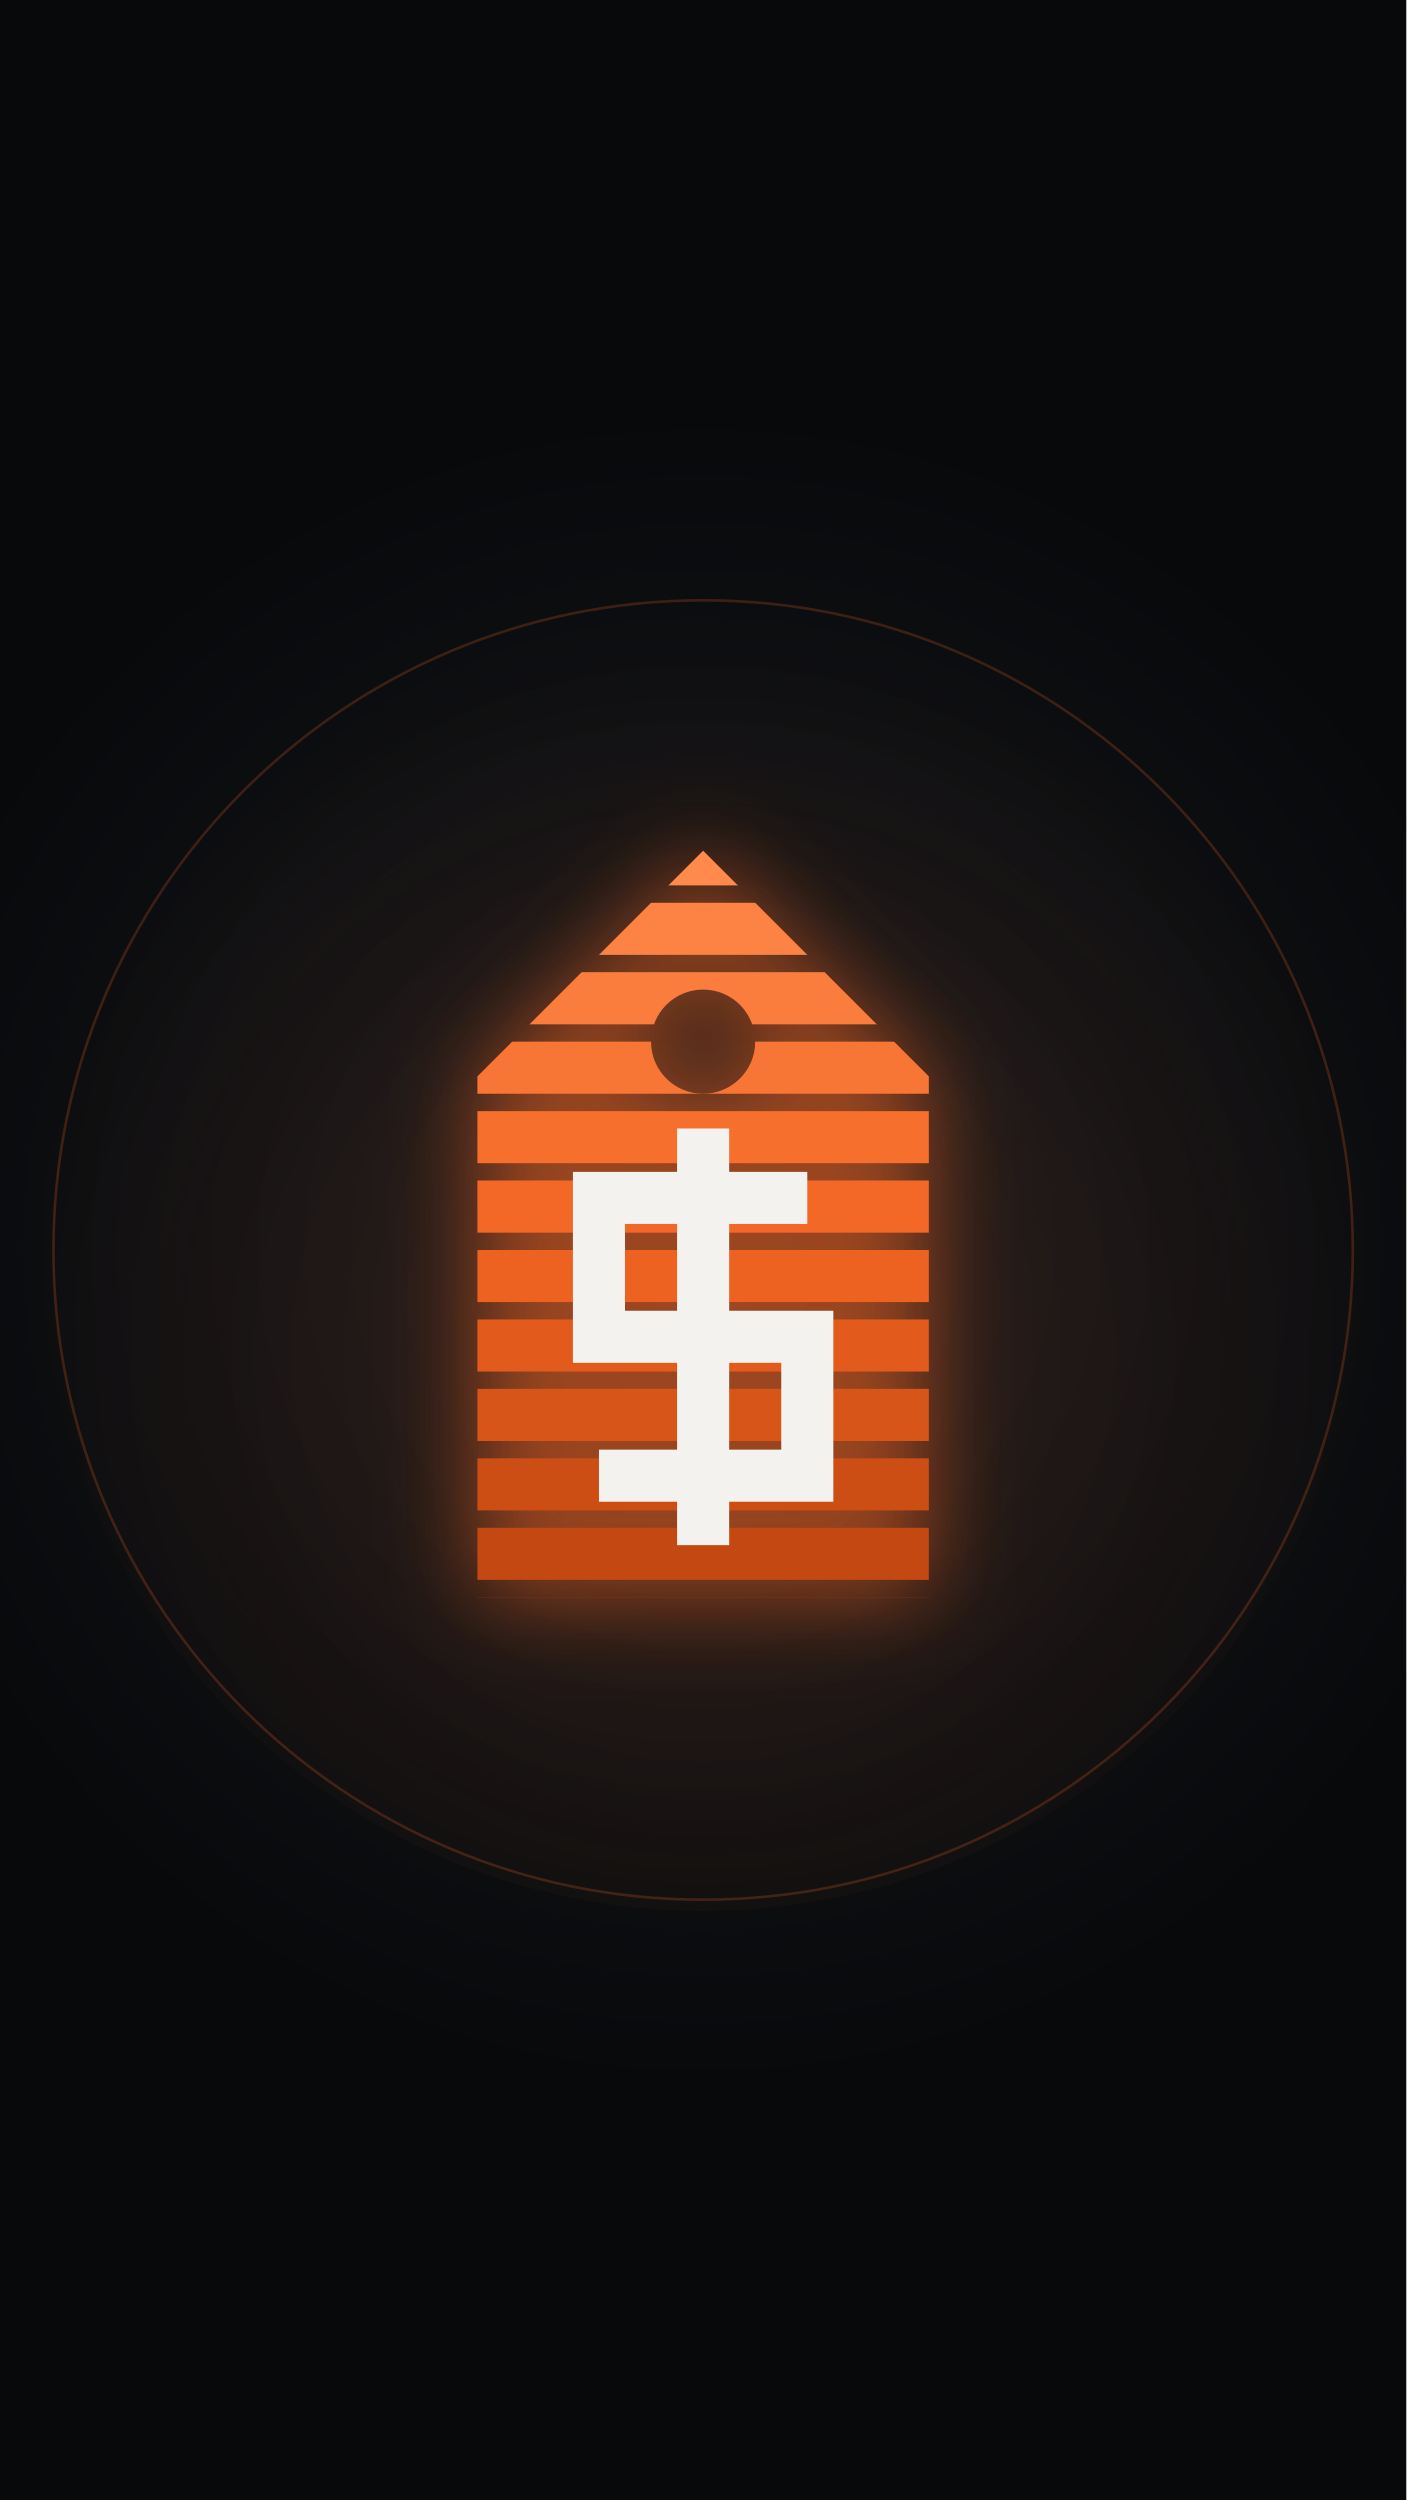
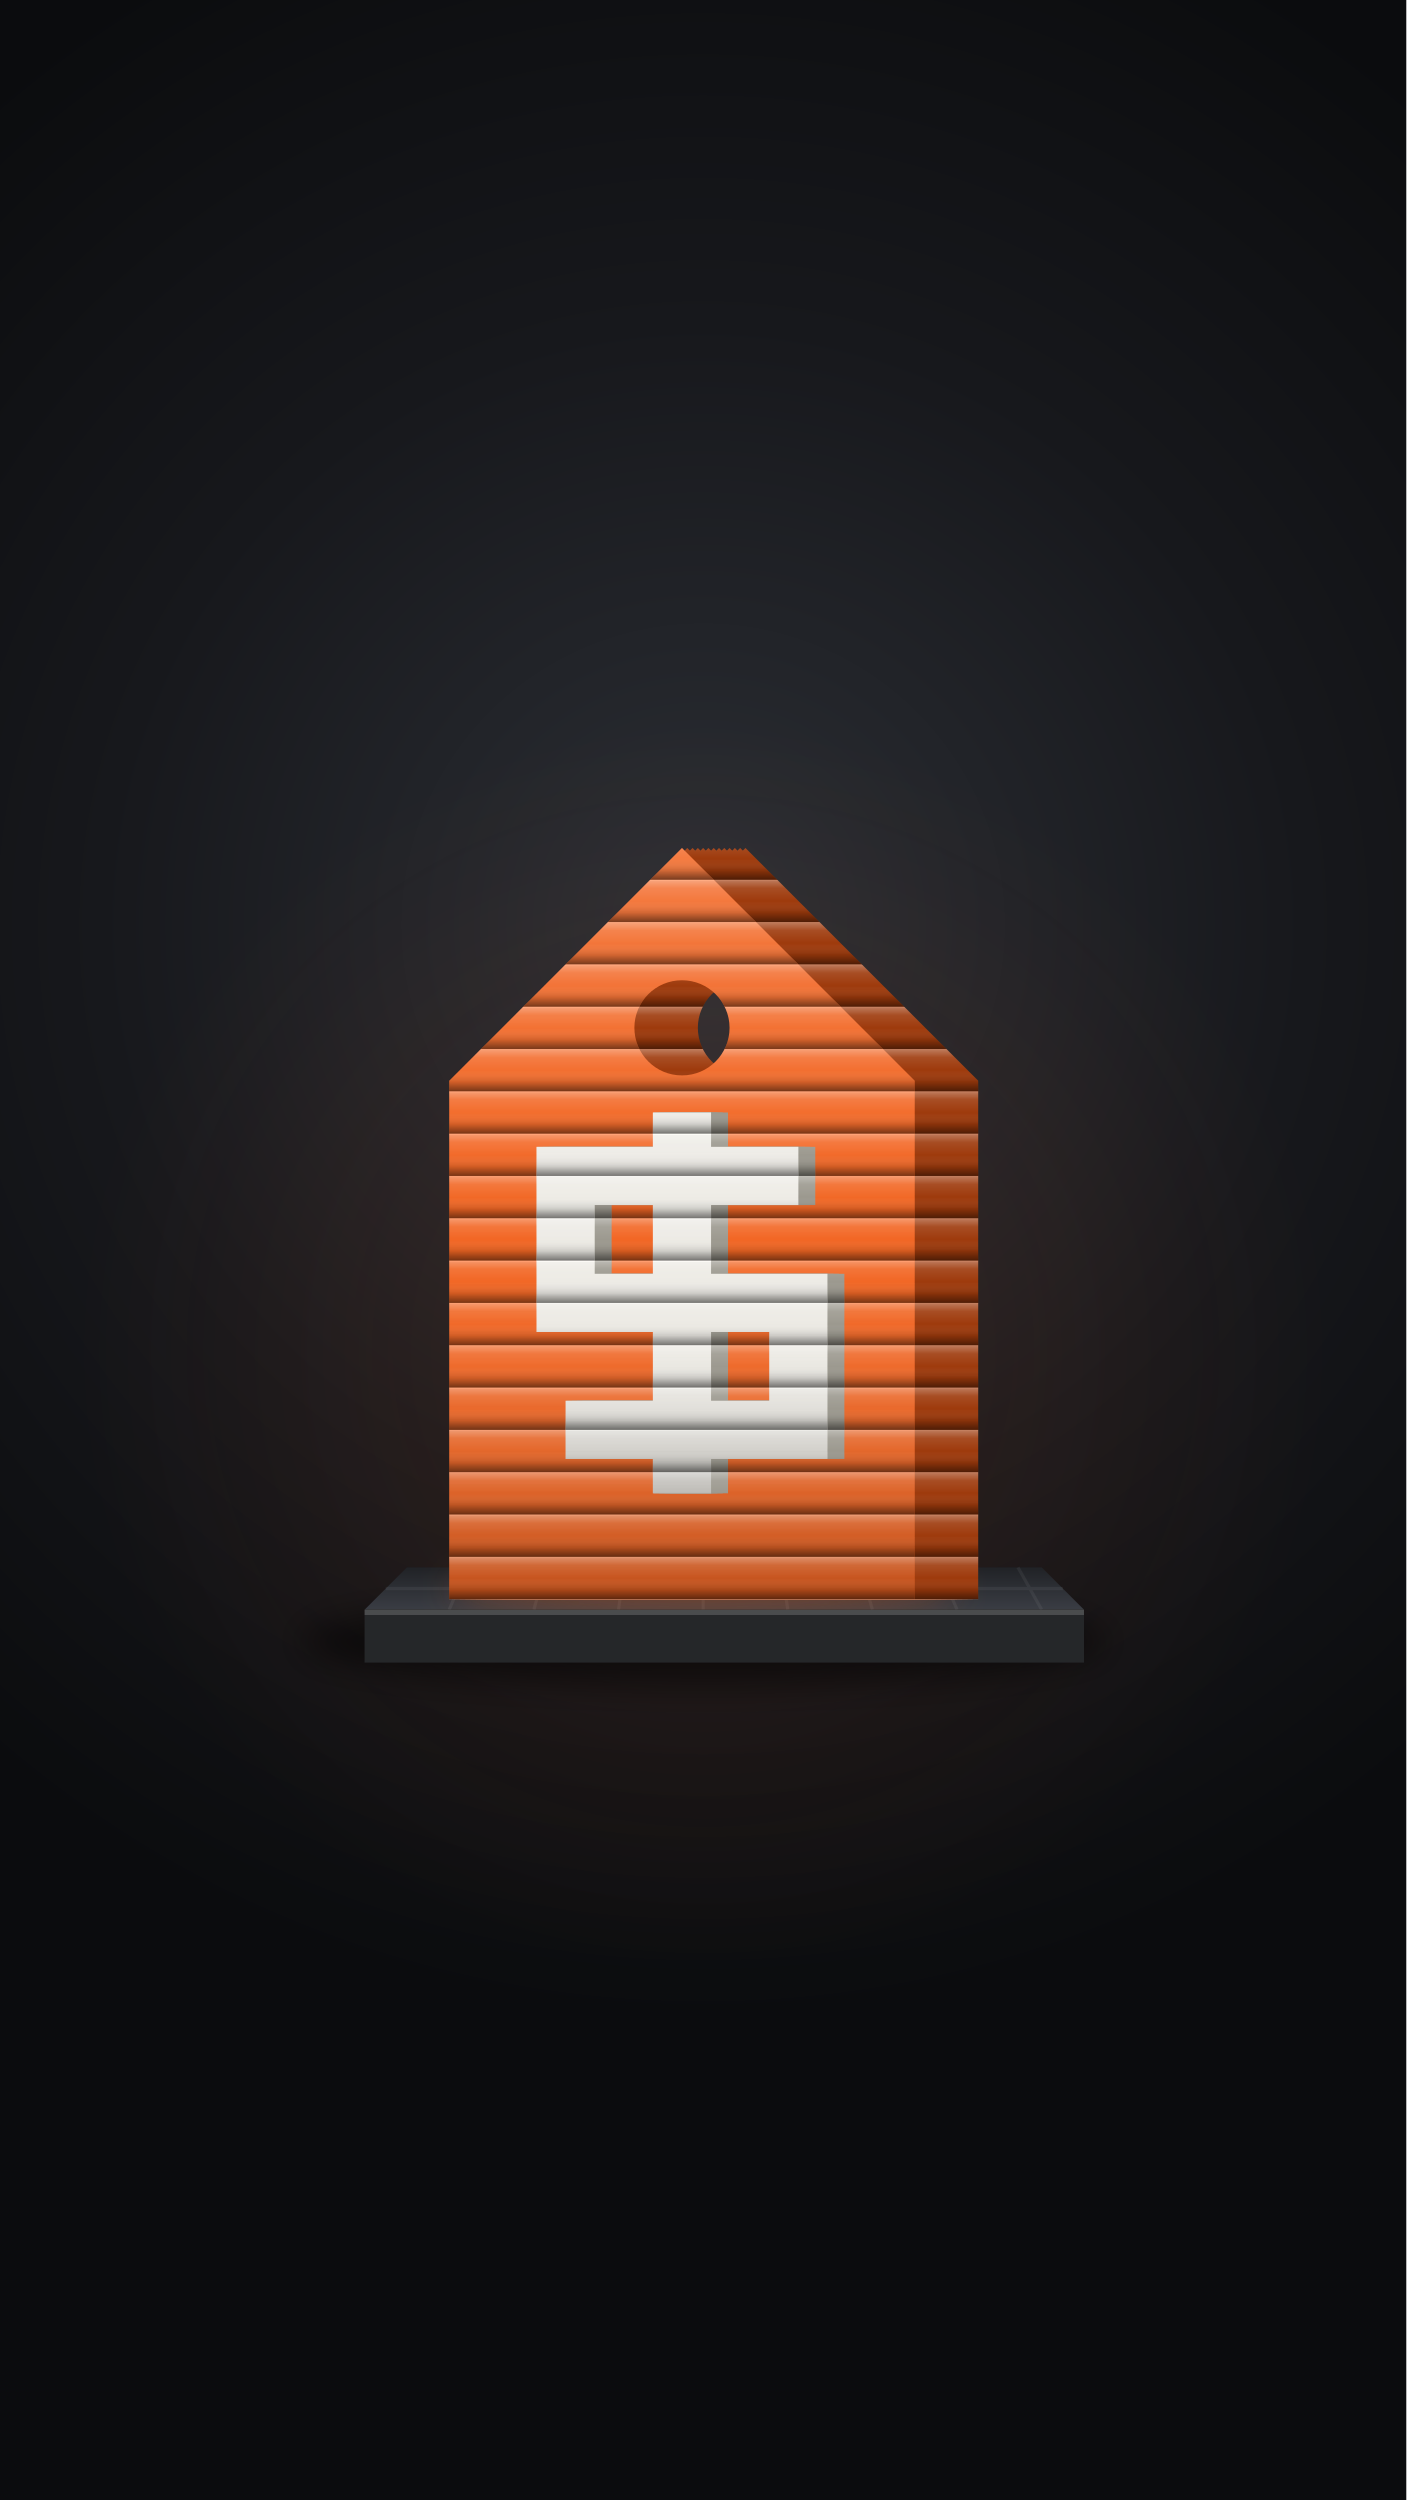
<svg xmlns="http://www.w3.org/2000/svg" viewBox="0 0 1080 1920">
  <defs>
-     <radialGradient id="f-02-orcamento" cx="540" cy="960" r="648" gradientUnits="userSpaceOnUse">
-       <stop offset="0" stop-color="#1A1B1F" />
-       <stop offset="1" stop-color="#08090B" />
+     <radialGradient id="f-02-orcamento" cx="540" cy="710.4" r="842.4" gradientUnits="userSpaceOnUse">
+       <stop offset="0" stop-color="#2C2F35" />
+       <stop offset=".55" stop-color="#17181C" />
+       <stop offset="1" stop-color="#0B0C0E" />
    </radialGradient>
-     <radialGradient id="g-02-orcamento" cx="540" cy="1036.8" r="544" gradientUnits="userSpaceOnUse">
-       <stop offset="0" stop-color="#F26522" stop-opacity=".13" />
+     <radialGradient id="g-02-orcamento" cx="540" cy="1038" r="483.6" gradientUnits="userSpaceOnUse">
+       <stop offset="0" stop-color="#F26522" stop-opacity=".12" />
      <stop offset="1" stop-color="#F26522" stop-opacity="0" />
    </radialGradient>
-     <filter id="halo-02-orcamento" x="-40%" y="-40%" width="180%" height="180%">
-       <feGaussianBlur stdDeviation="5" />
+     <linearGradient id="ribg-02-orcamento" x1="0" y1="0" x2="0" y2="1">
+       <stop offset="0" stop-color="#fff" stop-opacity=".34" />
+       <stop offset=".2" stop-color="#fff" stop-opacity=".1" />
+       <stop offset=".5" stop-color="#fff" stop-opacity="0" />
+       <stop offset=".78" stop-color="#000" stop-opacity=".14" />
+       <stop offset="1" stop-color="#000" stop-opacity=".5" />
+     </linearGradient>
+     <pattern id="rib-02-orcamento" patternUnits="userSpaceOnUse" x="-40" y="1.000" width="200" height="4">
+       <rect width="200" height="4" fill="url(#ribg-02-orcamento)" />
+     </pattern>
+     <pattern id="ribe-02-orcamento" patternUnits="userSpaceOnUse" x="-40" y="1.287" width="200" height="4" patternTransform="skewY(30)">
+       <rect width="200" height="4" fill="url(#ribg-02-orcamento)" />
+     </pattern>
+     <pattern id="ribd-02-orcamento" patternUnits="userSpaceOnUse" x="-40" y="0.713" width="200" height="4" patternTransform="skewY(-30)">
+       <rect width="200" height="4" fill="url(#ribg-02-orcamento)" />
+     </pattern>
+     <linearGradient id="volr-02-orcamento" x1="0" y1="0" x2="1" y2="0">
+       <stop offset="0" stop-color="#000" stop-opacity=".5" />
+       <stop offset=".2" stop-color="#000" stop-opacity=".06" />
+       <stop offset=".36" stop-color="#fff" stop-opacity=".24" />
+       <stop offset=".52" stop-color="#fff" stop-opacity="0" />
+       <stop offset=".84" stop-color="#000" stop-opacity=".26" />
+       <stop offset="1" stop-color="#000" stop-opacity=".55" />
+     </linearGradient>
+     <linearGradient id="vole-02-orcamento" x1="0" y1="0" x2="0" y2="1">
+       <stop offset="0" stop-color="#fff" stop-opacity=".14" />
+       <stop offset=".55" stop-color="#fff" stop-opacity="0" />
+       <stop offset="1" stop-color="#000" stop-opacity=".2" />
+     </linearGradient>
+     <radialGradient id="volc-02-orcamento" cx=".38" cy=".3" r=".8">
+       <stop offset="0" stop-color="#fff" stop-opacity=".18" />
+       <stop offset=".5" stop-color="#fff" stop-opacity="0" />
+       <stop offset="1" stop-color="#000" stop-opacity=".4" />
+     </radialGradient>
+     <linearGradient id="metal-02-orcamento" x1="0" y1="0" x2="1" y2="0">
+       <stop offset="0" stop-color="#5E6167" />
+       <stop offset=".3" stop-color="#E4E3DF" />
+       <stop offset=".55" stop-color="#A3A5A9" />
+       <stop offset="1" stop-color="#4B4E54" />
+     </linearGradient>
+     <linearGradient id="quente-02-orcamento" x1="0" y1="0" x2="1" y2="0">
+       <stop offset="0" stop-color="#F26522" />
+       <stop offset=".7" stop-color="#FF8A4C" />
+       <stop offset="1" stop-color="#FFC9A6" />
+     </linearGradient>
+     <radialGradient id="acesa-02-orcamento">
+       <stop offset="0" stop-color="#FFE6D4" stop-opacity=".55" />
+       <stop offset=".6" stop-color="#FF8A4C" stop-opacity=".15" />
+       <stop offset="1" stop-color="#FF8A4C" stop-opacity="0" />
+     </radialGradient>
+     <linearGradient id="tampo-02-orcamento" x1="0" y1="0" x2="0" y2="1">
+       <stop offset="0" stop-color="#202226" />
+       <stop offset="1" stop-color="#3A3D44" />
+     </linearGradient>
+     <filter id="brilho-02-orcamento" x="-50%" y="-50%" width="200%" height="200%">
+       <feGaussianBlur stdDeviation="2.4" />
    </filter>
-     <linearGradient id="calor-02-orcamento" gradientUnits="userSpaceOnUse" x1="0" y1="0" x2="0" y2="96">
-       <stop offset="0" stop-color="#ff8a4c" />
-       <stop offset="0.083" stop-color="#ff8a4c" />
-       <stop offset="0.083" stop-color="#fd8344" />
-       <stop offset="0.167" stop-color="#fd8344" />
-       <stop offset="0.167" stop-color="#fa7d3d" />
-       <stop offset="0.25" stop-color="#fa7d3d" />
-       <stop offset="0.25" stop-color="#f87635" />
-       <stop offset="0.333" stop-color="#f87635" />
-       <stop offset="0.333" stop-color="#f66f2d" />
-       <stop offset="0.417" stop-color="#f66f2d" />
-       <stop offset="0.417" stop-color="#f36826" />
-       <stop offset="0.5" stop-color="#f36826" />
-       <stop offset="0.5" stop-color="#ed6220" />
-       <stop offset="0.583" stop-color="#ed6220" />
-       <stop offset="0.583" stop-color="#e25b1d" />
-       <stop offset="0.667" stop-color="#e25b1d" />
-       <stop offset="0.667" stop-color="#d85519" />
-       <stop offset="0.75" stop-color="#d85519" />
-       <stop offset="0.75" stop-color="#cd4e15" />
-       <stop offset="0.833" stop-color="#cd4e15" />
-       <stop offset="0.833" stop-color="#c34812" />
-       <stop offset="0.917" stop-color="#c34812" />
-       <stop offset="0.917" stop-color="#b8410e" />
-       <stop offset="1" stop-color="#b8410e" />
-     </linearGradient>
-     <mask id="camadas-02-orcamento" maskUnits="userSpaceOnUse" x="-20" y="-20" width="136" height="136">
-       <rect x="-20" y="0" width="136" height="6" fill="#fff" />
-       <rect x="-20" y="8" width="136" height="6" fill="#fff" />
-       <rect x="-20" y="16" width="136" height="6" fill="#fff" />
-       <rect x="-20" y="24" width="136" height="6" fill="#fff" />
-       <rect x="-20" y="32" width="136" height="6" fill="#fff" />
-       <rect x="-20" y="40" width="136" height="6" fill="#fff" />
-       <rect x="-20" y="48" width="136" height="6" fill="#fff" />
-       <rect x="-20" y="56" width="136" height="6" fill="#fff" />
-       <rect x="-20" y="64" width="136" height="6" fill="#fff" />
-       <rect x="-20" y="72" width="136" height="6" fill="#fff" />
-       <rect x="-20" y="80" width="136" height="6" fill="#fff" />
-       <rect x="-20" y="88" width="136" height="6" fill="#fff" />
-       <rect x="-20" y="96" width="136" height="6" fill="#fff" />
-     </mask>
+     <filter id="sombra-02-orcamento" x="-30%" y="-200%" width="160%" height="500%">
+       <feGaussianBlur stdDeviation="1.6" />
+     </filter>
  </defs>
  <rect width="1080" height="1920" fill="url(#f-02-orcamento)" />
-   <circle cx="540" cy="960" r="507.6" fill="url(#g-02-orcamento)" />
-   <circle cx="540" cy="960" r="498.96" fill="none" stroke="#F26522" stroke-opacity=".22" stroke-width="2" />
-   <g transform="translate(220 640) scale(6.666667)">
-     <g filter="url(#halo-02-orcamento)" opacity=".55">
-       <path fill-rule="evenodd" fill="#F26522" d="M22 28L48 2L74 28V88H22Z M42 24a6 6 0 1 0 12 0a6 6 0 1 0 -12 0Z" />
+   <circle cx="540" cy="960" r="540" fill="url(#g-02-orcamento)" />
+   <g transform="translate(150 570) scale(8.125)">
+     <ellipse cx="48" cy="85" rx="38" ry="4" fill="#000" opacity=".55" filter="url(#sombra-02-orcamento)" />
+     <path d="M20 78H80L84 82H16Z" fill="url(#tampo-02-orcamento)" />
+     <path d="M25.68 78L24 82 M33.12 78L32 82 M40.56 78L40 82 M48 78L48 82 M55.44 78L56 82 M62.88 78L64 82 M70.32 78L72 82 M77.76 78L80 82 M18 80H82" stroke="#F3F2EE" stroke-opacity=".06" stroke-width=".3" fill="none" />
+     <ellipse cx="48" cy="80" rx="24" ry="2.2" fill="#F26522" opacity=".35" filter="url(#sombra-02-orcamento)" />
+     <rect x="16" y="82" width="68" height="5" fill="#252729" />
+     <rect x="16" y="82" width="68" height=".5" fill="#F3F2EE" opacity=".18" />
+     <g>
+       <path d="M24 81V32L46 10L68 32V81Z M41.5 27a4.5 4.5 0 1 0 9 0a4.5 4.5 0 1 0 -9 0Z" fill-rule="evenodd" fill="#9E3A0C" transform="translate(6 0)" />
+       <path d="M24 81V32L46 10L68 32V81Z M41.5 27a4.5 4.5 0 1 0 9 0a4.5 4.5 0 1 0 -9 0Z" fill-rule="evenodd" fill="#9E3A0C" transform="translate(5.5 0)" />
+       <path d="M24 81V32L46 10L68 32V81Z M41.5 27a4.5 4.5 0 1 0 9 0a4.5 4.5 0 1 0 -9 0Z" fill-rule="evenodd" fill="#9E3A0C" transform="translate(5 0)" />
+       <path d="M24 81V32L46 10L68 32V81Z M41.5 27a4.5 4.5 0 1 0 9 0a4.5 4.5 0 1 0 -9 0Z" fill-rule="evenodd" fill="#9E3A0C" transform="translate(4.5 0)" />
+       <path d="M24 81V32L46 10L68 32V81Z M41.5 27a4.5 4.5 0 1 0 9 0a4.5 4.5 0 1 0 -9 0Z" fill-rule="evenodd" fill="#9E3A0C" transform="translate(4 0)" />
+       <path d="M24 81V32L46 10L68 32V81Z M41.5 27a4.5 4.5 0 1 0 9 0a4.5 4.5 0 1 0 -9 0Z" fill-rule="evenodd" fill="#9E3A0C" transform="translate(3.5 0)" />
+       <path d="M24 81V32L46 10L68 32V81Z M41.5 27a4.5 4.5 0 1 0 9 0a4.5 4.5 0 1 0 -9 0Z" fill-rule="evenodd" fill="#9E3A0C" transform="translate(3 0)" />
+       <path d="M24 81V32L46 10L68 32V81Z M41.5 27a4.5 4.5 0 1 0 9 0a4.5 4.5 0 1 0 -9 0Z" fill-rule="evenodd" fill="#9E3A0C" transform="translate(2.5 0)" />
+       <path d="M24 81V32L46 10L68 32V81Z M41.5 27a4.5 4.5 0 1 0 9 0a4.5 4.5 0 1 0 -9 0Z" fill-rule="evenodd" fill="#9E3A0C" transform="translate(2 0)" />
+       <path d="M24 81V32L46 10L68 32V81Z M41.5 27a4.5 4.5 0 1 0 9 0a4.5 4.5 0 1 0 -9 0Z" fill-rule="evenodd" fill="#9E3A0C" transform="translate(1.5 0)" />
+       <path d="M24 81V32L46 10L68 32V81Z M41.5 27a4.5 4.5 0 1 0 9 0a4.5 4.5 0 1 0 -9 0Z" fill-rule="evenodd" fill="#9E3A0C" transform="translate(1 0)" />
+       <path d="M24 81V32L46 10L68 32V81Z M41.5 27a4.5 4.5 0 1 0 9 0a4.5 4.5 0 1 0 -9 0Z" fill-rule="evenodd" fill="#9E3A0C" transform="translate(0.5 0)" />
    </g>
-     <path fill-rule="evenodd" fill="url(#calor-02-orcamento)" mask="url(#camadas-02-orcamento)" d="M22 28L48 2L74 28V88H22Z M42 24a6 6 0 1 0 12 0a6 6 0 1 0 -12 0Z" />
-     <path d="M60 42H36V58H60V74H36 M48 34V82" fill="none" stroke="#F3F2EE" stroke-width="6" stroke-linecap="butt" stroke-linejoin="miter" />
+     <mask id="m0-02-orcamento" maskUnits="userSpaceOnUse" x="-20" y="-20" width="136" height="136">
+       <path d="M24 81V32L46 10L68 32V81Z M41.5 27a4.5 4.5 0 1 0 9 0a4.5 4.5 0 1 0 -9 0Z" fill-rule="evenodd" fill="#fff" transform="translate(6 0)" />
+       <path d="M24 81V32L46 10L68 32V81Z M41.5 27a4.5 4.5 0 1 0 9 0a4.5 4.5 0 1 0 -9 0Z" fill-rule="evenodd" fill="#fff" transform="translate(5.5 0)" />
+       <path d="M24 81V32L46 10L68 32V81Z M41.5 27a4.5 4.5 0 1 0 9 0a4.5 4.5 0 1 0 -9 0Z" fill-rule="evenodd" fill="#fff" transform="translate(5 0)" />
+       <path d="M24 81V32L46 10L68 32V81Z M41.5 27a4.5 4.5 0 1 0 9 0a4.5 4.5 0 1 0 -9 0Z" fill-rule="evenodd" fill="#fff" transform="translate(4.5 0)" />
+       <path d="M24 81V32L46 10L68 32V81Z M41.5 27a4.5 4.5 0 1 0 9 0a4.5 4.5 0 1 0 -9 0Z" fill-rule="evenodd" fill="#fff" transform="translate(4 0)" />
+       <path d="M24 81V32L46 10L68 32V81Z M41.5 27a4.5 4.5 0 1 0 9 0a4.5 4.5 0 1 0 -9 0Z" fill-rule="evenodd" fill="#fff" transform="translate(3.5 0)" />
+       <path d="M24 81V32L46 10L68 32V81Z M41.5 27a4.5 4.5 0 1 0 9 0a4.5 4.5 0 1 0 -9 0Z" fill-rule="evenodd" fill="#fff" transform="translate(3 0)" />
+       <path d="M24 81V32L46 10L68 32V81Z M41.5 27a4.5 4.5 0 1 0 9 0a4.5 4.5 0 1 0 -9 0Z" fill-rule="evenodd" fill="#fff" transform="translate(2.5 0)" />
+       <path d="M24 81V32L46 10L68 32V81Z M41.5 27a4.5 4.5 0 1 0 9 0a4.5 4.5 0 1 0 -9 0Z" fill-rule="evenodd" fill="#fff" transform="translate(2 0)" />
+       <path d="M24 81V32L46 10L68 32V81Z M41.5 27a4.5 4.5 0 1 0 9 0a4.5 4.5 0 1 0 -9 0Z" fill-rule="evenodd" fill="#fff" transform="translate(1.5 0)" />
+       <path d="M24 81V32L46 10L68 32V81Z M41.5 27a4.5 4.5 0 1 0 9 0a4.5 4.5 0 1 0 -9 0Z" fill-rule="evenodd" fill="#fff" transform="translate(1 0)" />
+       <path d="M24 81V32L46 10L68 32V81Z M41.5 27a4.5 4.5 0 1 0 9 0a4.5 4.5 0 1 0 -9 0Z" fill-rule="evenodd" fill="#fff" transform="translate(0.5 0)" />
+     </mask>
+     <rect x="-20" y="-20" width="136" height="136" fill="url(#rib-02-orcamento)" mask="url(#m0-02-orcamento)" />
+     <path d="M24 81V32L46 10L68 32V81Z M41.5 27a4.5 4.5 0 1 0 9 0a4.5 4.5 0 1 0 -9 0Z" fill-rule="evenodd" fill="#F26522" />
+     <path d="M24 81V32L46 10L68 32V81Z M41.5 27a4.5 4.5 0 1 0 9 0a4.5 4.5 0 1 0 -9 0Z" fill-rule="evenodd" fill="url(#vole-02-orcamento)" />
+     <path d="M24 81V32L46 10L68 32V81Z M41.5 27a4.5 4.5 0 1 0 9 0a4.5 4.5 0 1 0 -9 0Z" fill-rule="evenodd" fill="url(#rib-02-orcamento)" />
+     <g>
+       <path d="M57 41H35V53H57V65H35 M46 35V71" fill="none" stroke="#9C998F" stroke-width="5.5" stroke-linejoin="miter" transform="translate(1.6 0)" />
+       <path d="M57 41H35V53H57V65H35 M46 35V71" fill="none" stroke="#9C998F" stroke-width="5.5" stroke-linejoin="miter" transform="translate(1.1 0)" />
+       <path d="M57 41H35V53H57V65H35 M46 35V71" fill="none" stroke="#9C998F" stroke-width="5.5" stroke-linejoin="miter" transform="translate(0.6 0)" />
+       <path d="M57 41H35V53H57V65H35 M46 35V71" fill="none" stroke="#9C998F" stroke-width="5.5" stroke-linejoin="miter" transform="translate(0.1 0)" />
+     </g>
+     <mask id="m1-02-orcamento" maskUnits="userSpaceOnUse" x="-20" y="-20" width="136" height="136">
+       <path d="M57 41H35V53H57V65H35 M46 35V71" fill="none" stroke="#fff" stroke-width="5.5" stroke-linejoin="miter" transform="translate(1.6 0)" />
+       <path d="M57 41H35V53H57V65H35 M46 35V71" fill="none" stroke="#fff" stroke-width="5.5" stroke-linejoin="miter" transform="translate(1.1 0)" />
+       <path d="M57 41H35V53H57V65H35 M46 35V71" fill="none" stroke="#fff" stroke-width="5.5" stroke-linejoin="miter" transform="translate(0.6 0)" />
+       <path d="M57 41H35V53H57V65H35 M46 35V71" fill="none" stroke="#fff" stroke-width="5.5" stroke-linejoin="miter" transform="translate(0.1 0)" />
+     </mask>
+     <rect x="-20" y="-20" width="136" height="136" fill="url(#rib-02-orcamento)" mask="url(#m1-02-orcamento)" />
+     <path d="M57 41H35V53H57V65H35 M46 35V71" fill="none" stroke="#ECEAE4" stroke-width="5.5" stroke-linejoin="miter" />
+     <path d="M57 41H35V53H57V65H35 M46 35V71" fill="none" stroke="url(#vole-02-orcamento)" stroke-width="5.5" stroke-linejoin="miter" />
+     <path d="M57 41H35V53H57V65H35 M46 35V71" fill="none" stroke="url(#rib-02-orcamento)" stroke-width="5.5" stroke-linejoin="miter" />
  </g>
</svg>
